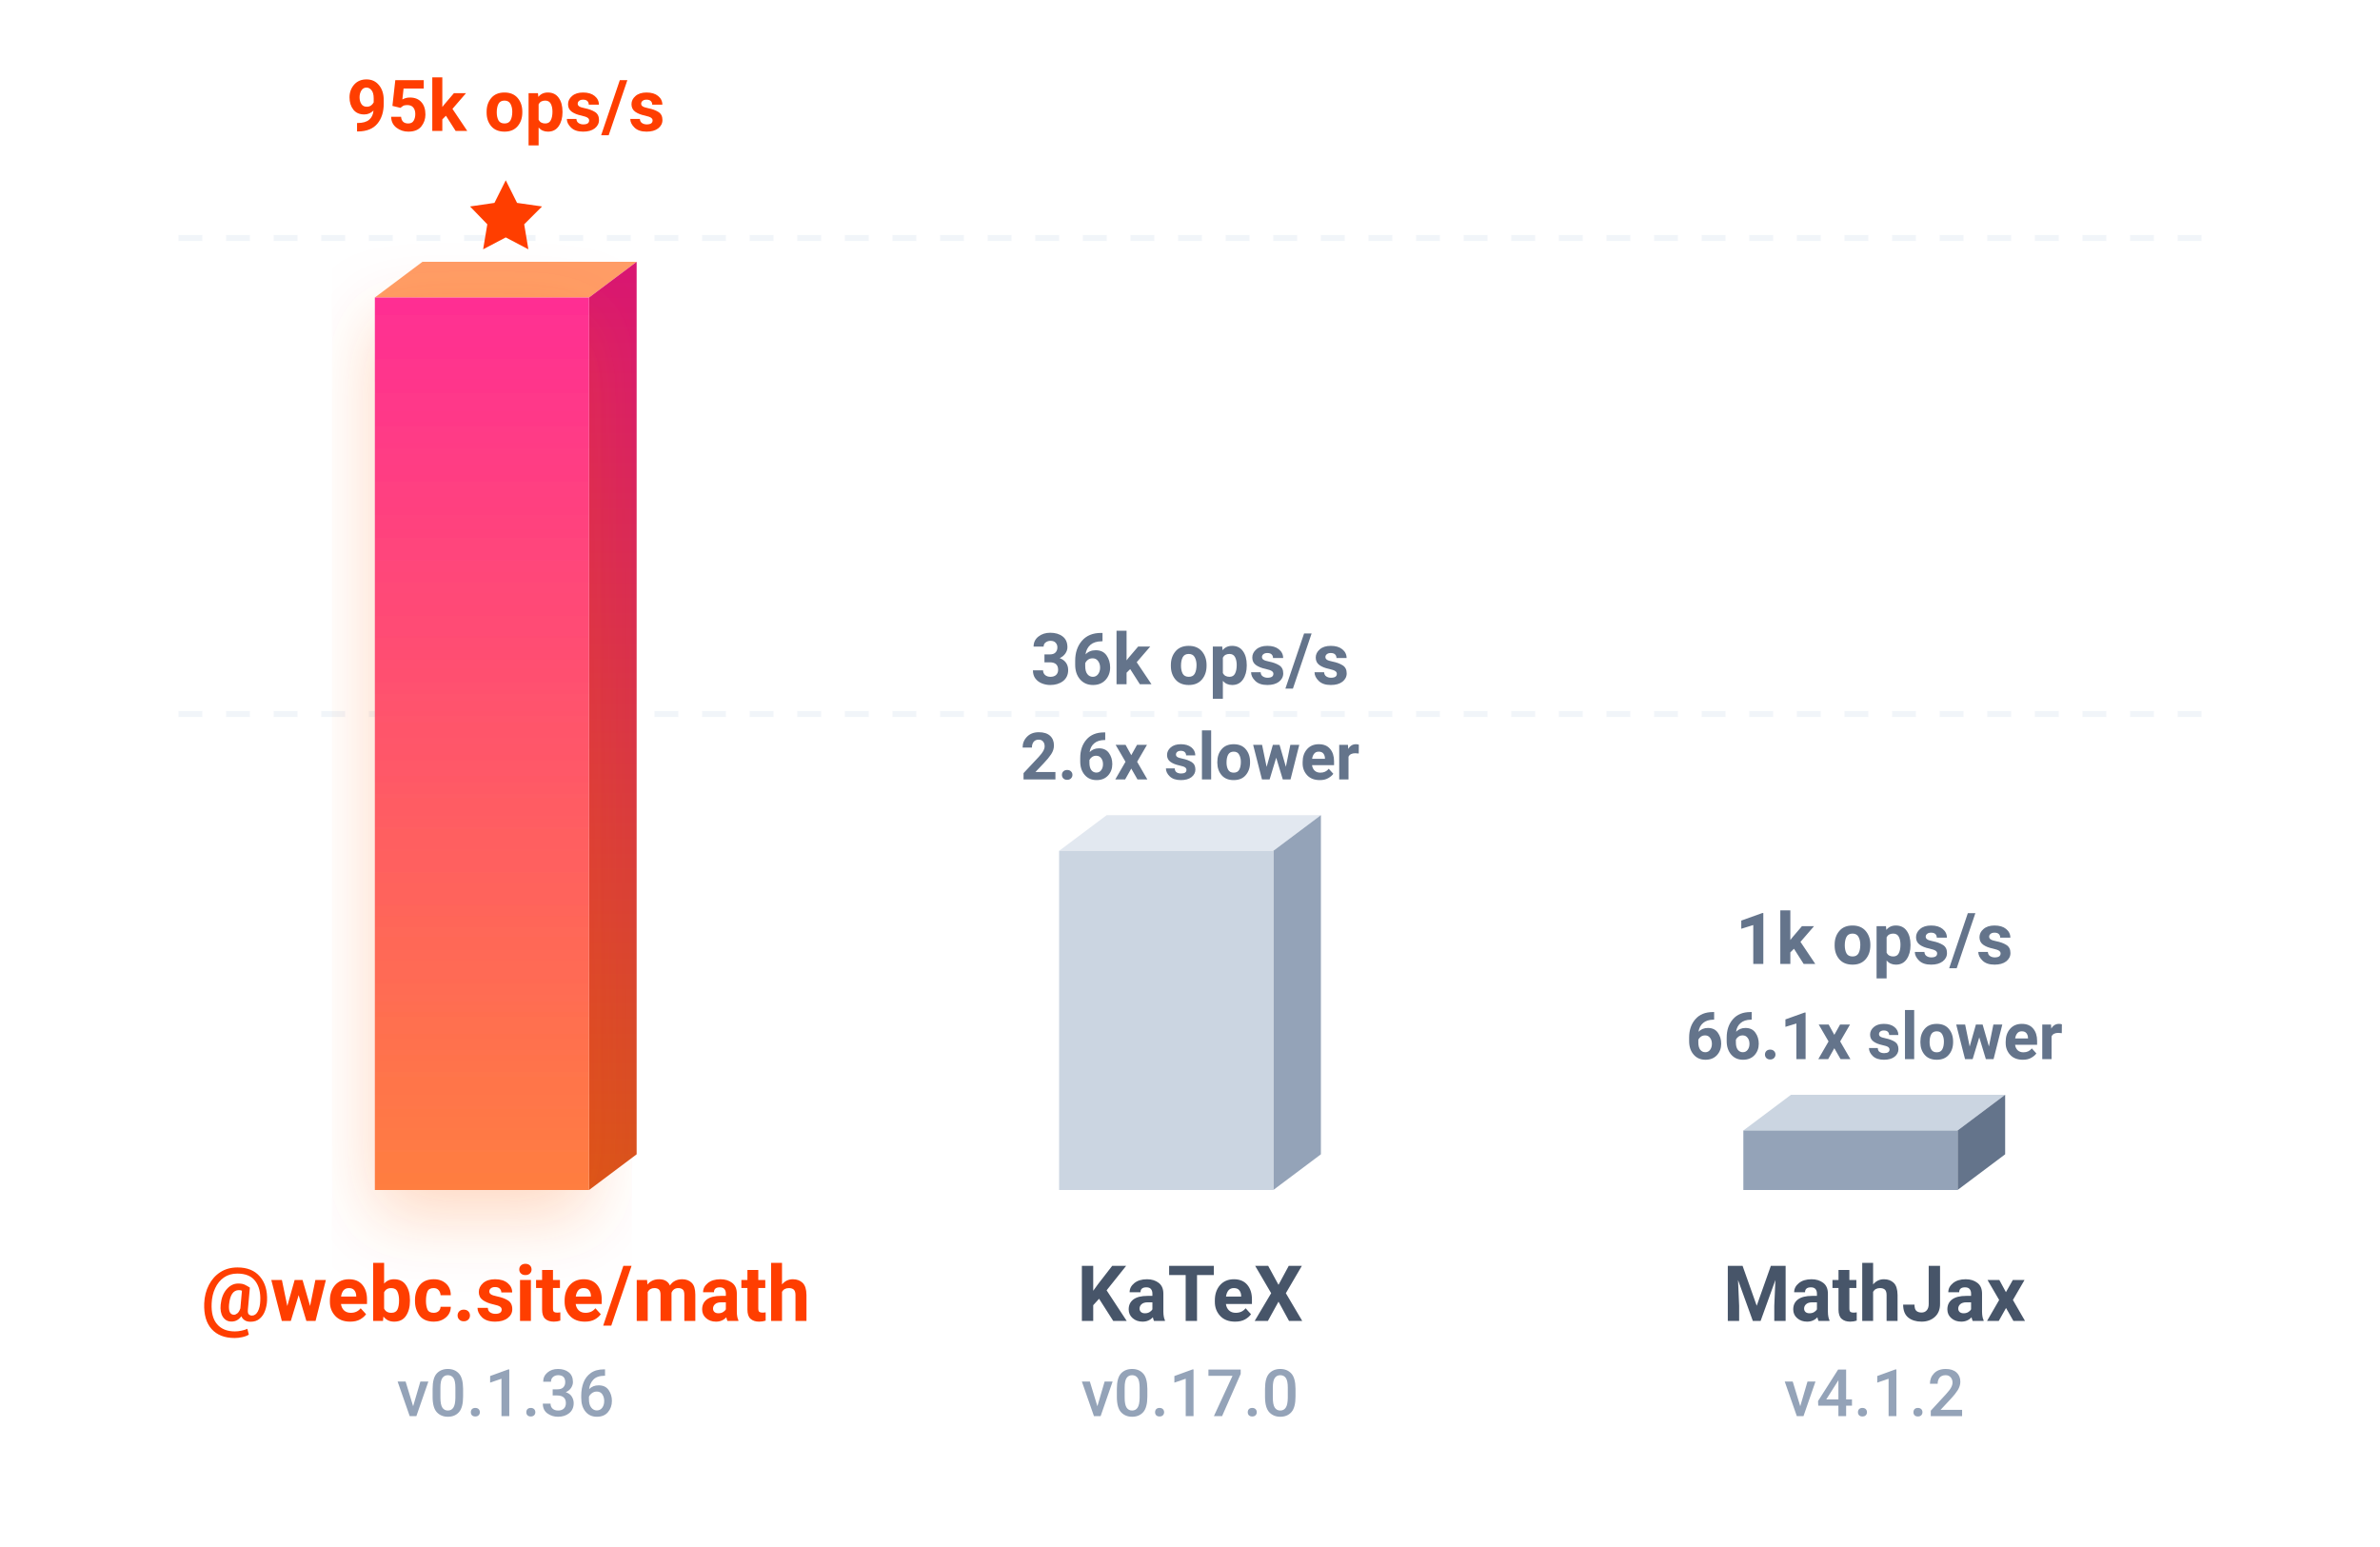
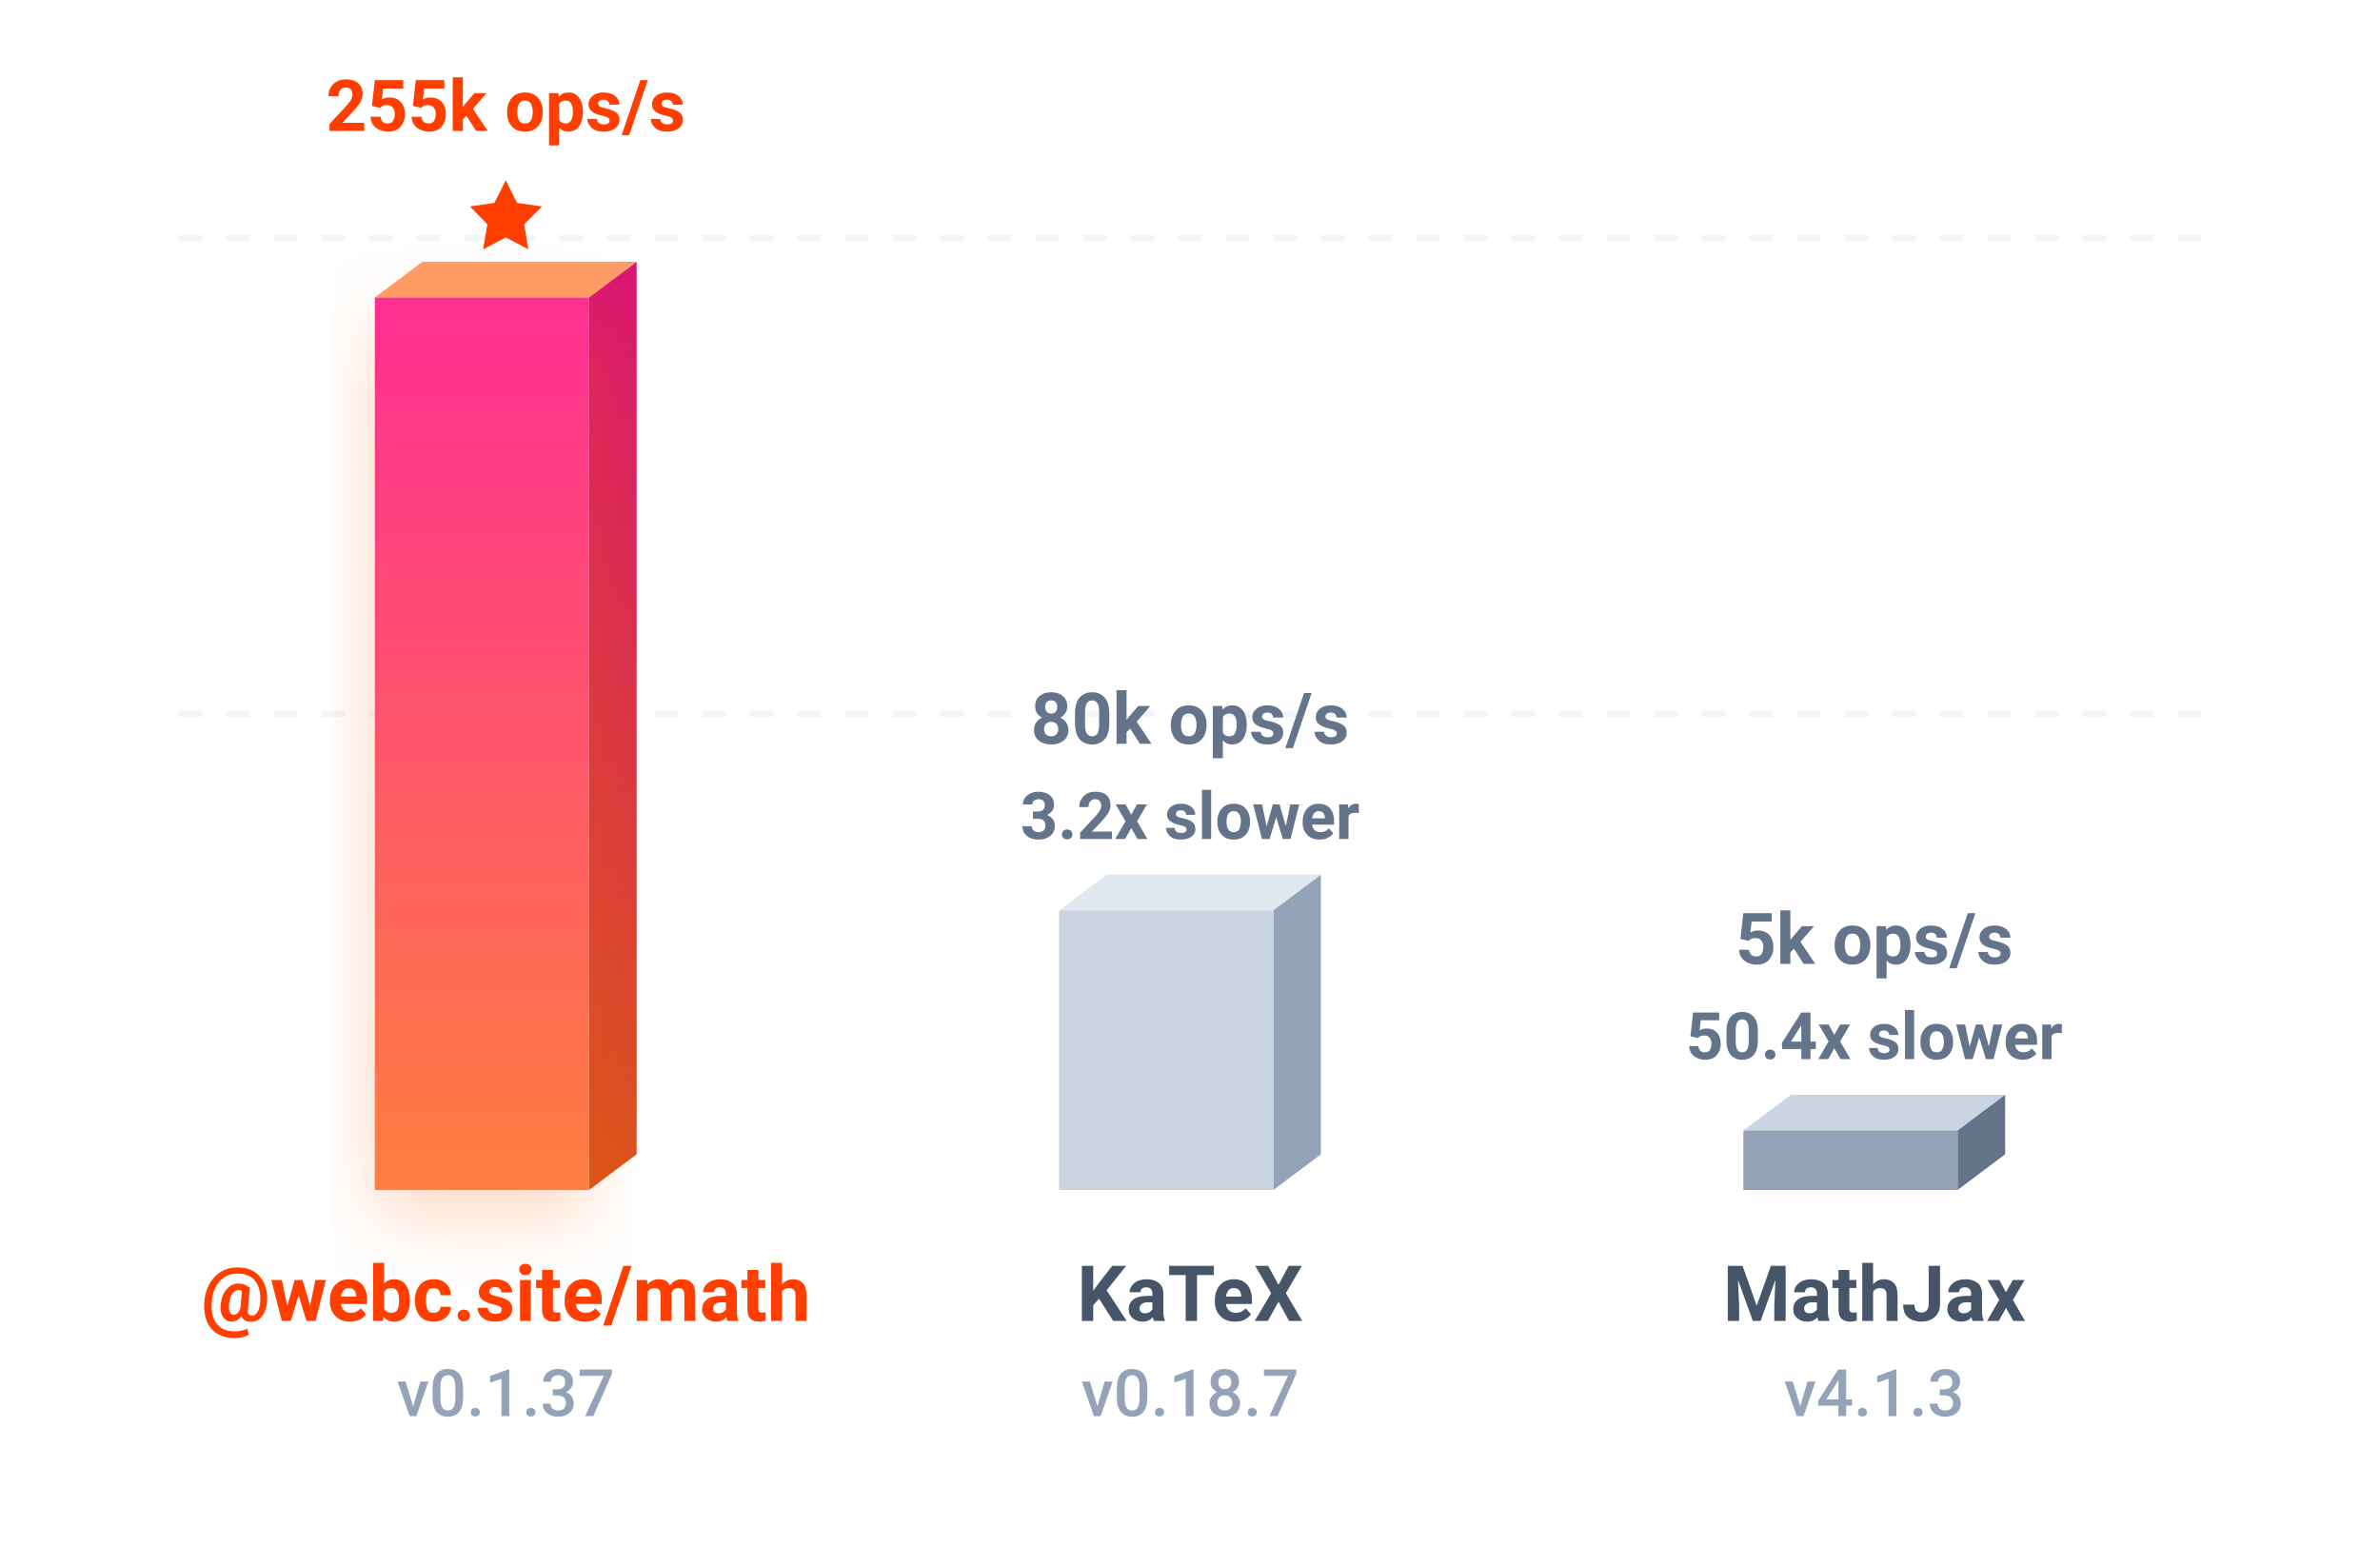
<svg xmlns="http://www.w3.org/2000/svg" viewBox="0 0 400 260">
  <defs>
    <linearGradient id="b" x1="0%" x2="0%" y1="100%" y2="0%">
      <stop offset="0%" stop-color="#ff7e40" />
      <stop offset="100%" stop-color="#ff2e93" />
    </linearGradient>
    <linearGradient id="a" x1="0%" x2="0%" y1="100%" y2="0%">
      <stop offset="0%" stop-color="#d9541a" />
      <stop offset="100%" stop-color="#d91672" />
    </linearGradient>
    <filter id="c" width="140%" height="140%" x="-20%" y="-20%">
      <feDropShadow dx="0" dy="4" flood-color="#ff5e00" flood-opacity=".25" stdDeviation="6" />
    </filter>
  </defs>
  <path stroke="#f1f5f9" stroke-dasharray="4,4" d="M30 40h340M30 120h340" />
  <path fill="#ff9d66" d="m63 50 8-6h36l-8 6z" />
  <path fill="url(#a)" d="m99 50 8-6v150l-8 6z" />
  <path fill="url(#b)" d="M63 50h36v150H63z" filter="url(#c)" />
  <path fill="#ff3e00" d="m85 30.3 1.9 3.8 4.2.6-3 3 .7 4.2-3.8-2-3.8 2 .7-4.2-2.9-3 4.1-.6Z" />
-   <text x="85" y="22" fill="#ff3e00" font-family="-apple-system, BlinkMacSystemFont, 'Segoe UI', Roboto, sans-serif" font-size="12" font-weight="700" text-anchor="middle">95k ops/s</text>
+   <text x="85" y="22" fill="#ff3e00" font-family="-apple-system, BlinkMacSystemFont, 'Segoe UI', Roboto, sans-serif" font-size="12" font-weight="700" text-anchor="middle">255k ops/s</text>
  <text x="85" y="222" fill="#ff3e00" font-family="-apple-system, BlinkMacSystemFont, 'Segoe UI', Roboto, sans-serif" font-size="13" font-weight="700" text-anchor="middle">@webc.site/math</text>
-   <text x="85" y="238" fill="#94a3b8" font-family="-apple-system, BlinkMacSystemFont, 'Segoe UI', Roboto, sans-serif" font-size="11" font-weight="500" text-anchor="middle">v0.1.36</text>
-   <path fill="#e2e8f0" d="m178 143 8-6h36l-8 6z" />
-   <path fill="#94a3b8" d="m214 143 8-6v57l-8 6z" />
-   <path fill="#cbd5e1" d="M178 143h36v57h-36z" />
-   <text x="200" y="131" fill="#64748b" font-family="-apple-system, BlinkMacSystemFont, 'Segoe UI', Roboto, sans-serif" font-size="11" font-weight="700" text-anchor="middle">2.6x slower</text>
-   <text x="200" y="115" fill="#64748b" font-family="-apple-system, BlinkMacSystemFont, 'Segoe UI', Roboto, sans-serif" font-size="12" font-weight="600" text-anchor="middle">36k ops/s</text>
+   <text x="85" y="238" fill="#94a3b8" font-family="-apple-system, BlinkMacSystemFont, 'Segoe UI', Roboto, sans-serif" font-size="11" font-weight="500" text-anchor="middle">v0.1.37</text>
+   <path fill="#e2e8f0" d="m178 153 8-6h36l-8 6z" />
+   <path fill="#94a3b8" d="m214 153 8-6v47l-8 6z" />
+   <path fill="#cbd5e1" d="M178 153h36v47h-36z" />
+   <text x="200" y="141" fill="#64748b" font-family="-apple-system, BlinkMacSystemFont, 'Segoe UI', Roboto, sans-serif" font-size="11" font-weight="700" text-anchor="middle">3.2x slower</text>
+   <text x="200" y="125" fill="#64748b" font-family="-apple-system, BlinkMacSystemFont, 'Segoe UI', Roboto, sans-serif" font-size="12" font-weight="600" text-anchor="middle">80k ops/s</text>
  <text x="200" y="222" fill="#475569" font-family="-apple-system, BlinkMacSystemFont, 'Segoe UI', Roboto, sans-serif" font-size="13" font-weight="600" text-anchor="middle">KaTeX</text>
-   <text x="200" y="238" fill="#94a3b8" font-family="-apple-system, BlinkMacSystemFont, 'Segoe UI', Roboto, sans-serif" font-size="11" font-weight="500" text-anchor="middle">v0.17.0</text>
+   <text x="200" y="238" fill="#94a3b8" font-family="-apple-system, BlinkMacSystemFont, 'Segoe UI', Roboto, sans-serif" font-size="11" font-weight="500" text-anchor="middle">v0.18.7</text>
  <path fill="#cbd5e1" d="m293 190 8-6h36l-8 6z" />
  <path fill="#64748b" d="m329 190 8-6v10l-8 6z" />
  <path fill="#94a3b8" d="M293 190h36v10h-36z" />
-   <text x="315" y="178" fill="#64748b" font-family="-apple-system, BlinkMacSystemFont, 'Segoe UI', Roboto, sans-serif" font-size="11" font-weight="700" text-anchor="middle">66.1x slower</text>
-   <text x="315" y="162" fill="#64748b" font-family="-apple-system, BlinkMacSystemFont, 'Segoe UI', Roboto, sans-serif" font-size="12" font-weight="600" text-anchor="middle">1k ops/s</text>
+   <text x="315" y="178" fill="#64748b" font-family="-apple-system, BlinkMacSystemFont, 'Segoe UI', Roboto, sans-serif" font-size="11" font-weight="700" text-anchor="middle">50.4x slower</text>
+   <text x="315" y="162" fill="#64748b" font-family="-apple-system, BlinkMacSystemFont, 'Segoe UI', Roboto, sans-serif" font-size="12" font-weight="600" text-anchor="middle">5k ops/s</text>
  <text x="315" y="222" fill="#475569" font-family="-apple-system, BlinkMacSystemFont, 'Segoe UI', Roboto, sans-serif" font-size="13" font-weight="600" text-anchor="middle">MathJax</text>
-   <text x="315" y="238" fill="#94a3b8" font-family="-apple-system, BlinkMacSystemFont, 'Segoe UI', Roboto, sans-serif" font-size="11" font-weight="500" text-anchor="middle">v4.1.2</text>
+   <text x="315" y="238" fill="#94a3b8" font-family="-apple-system, BlinkMacSystemFont, 'Segoe UI', Roboto, sans-serif" font-size="11" font-weight="500" text-anchor="middle">v4.1.3</text>
</svg>
